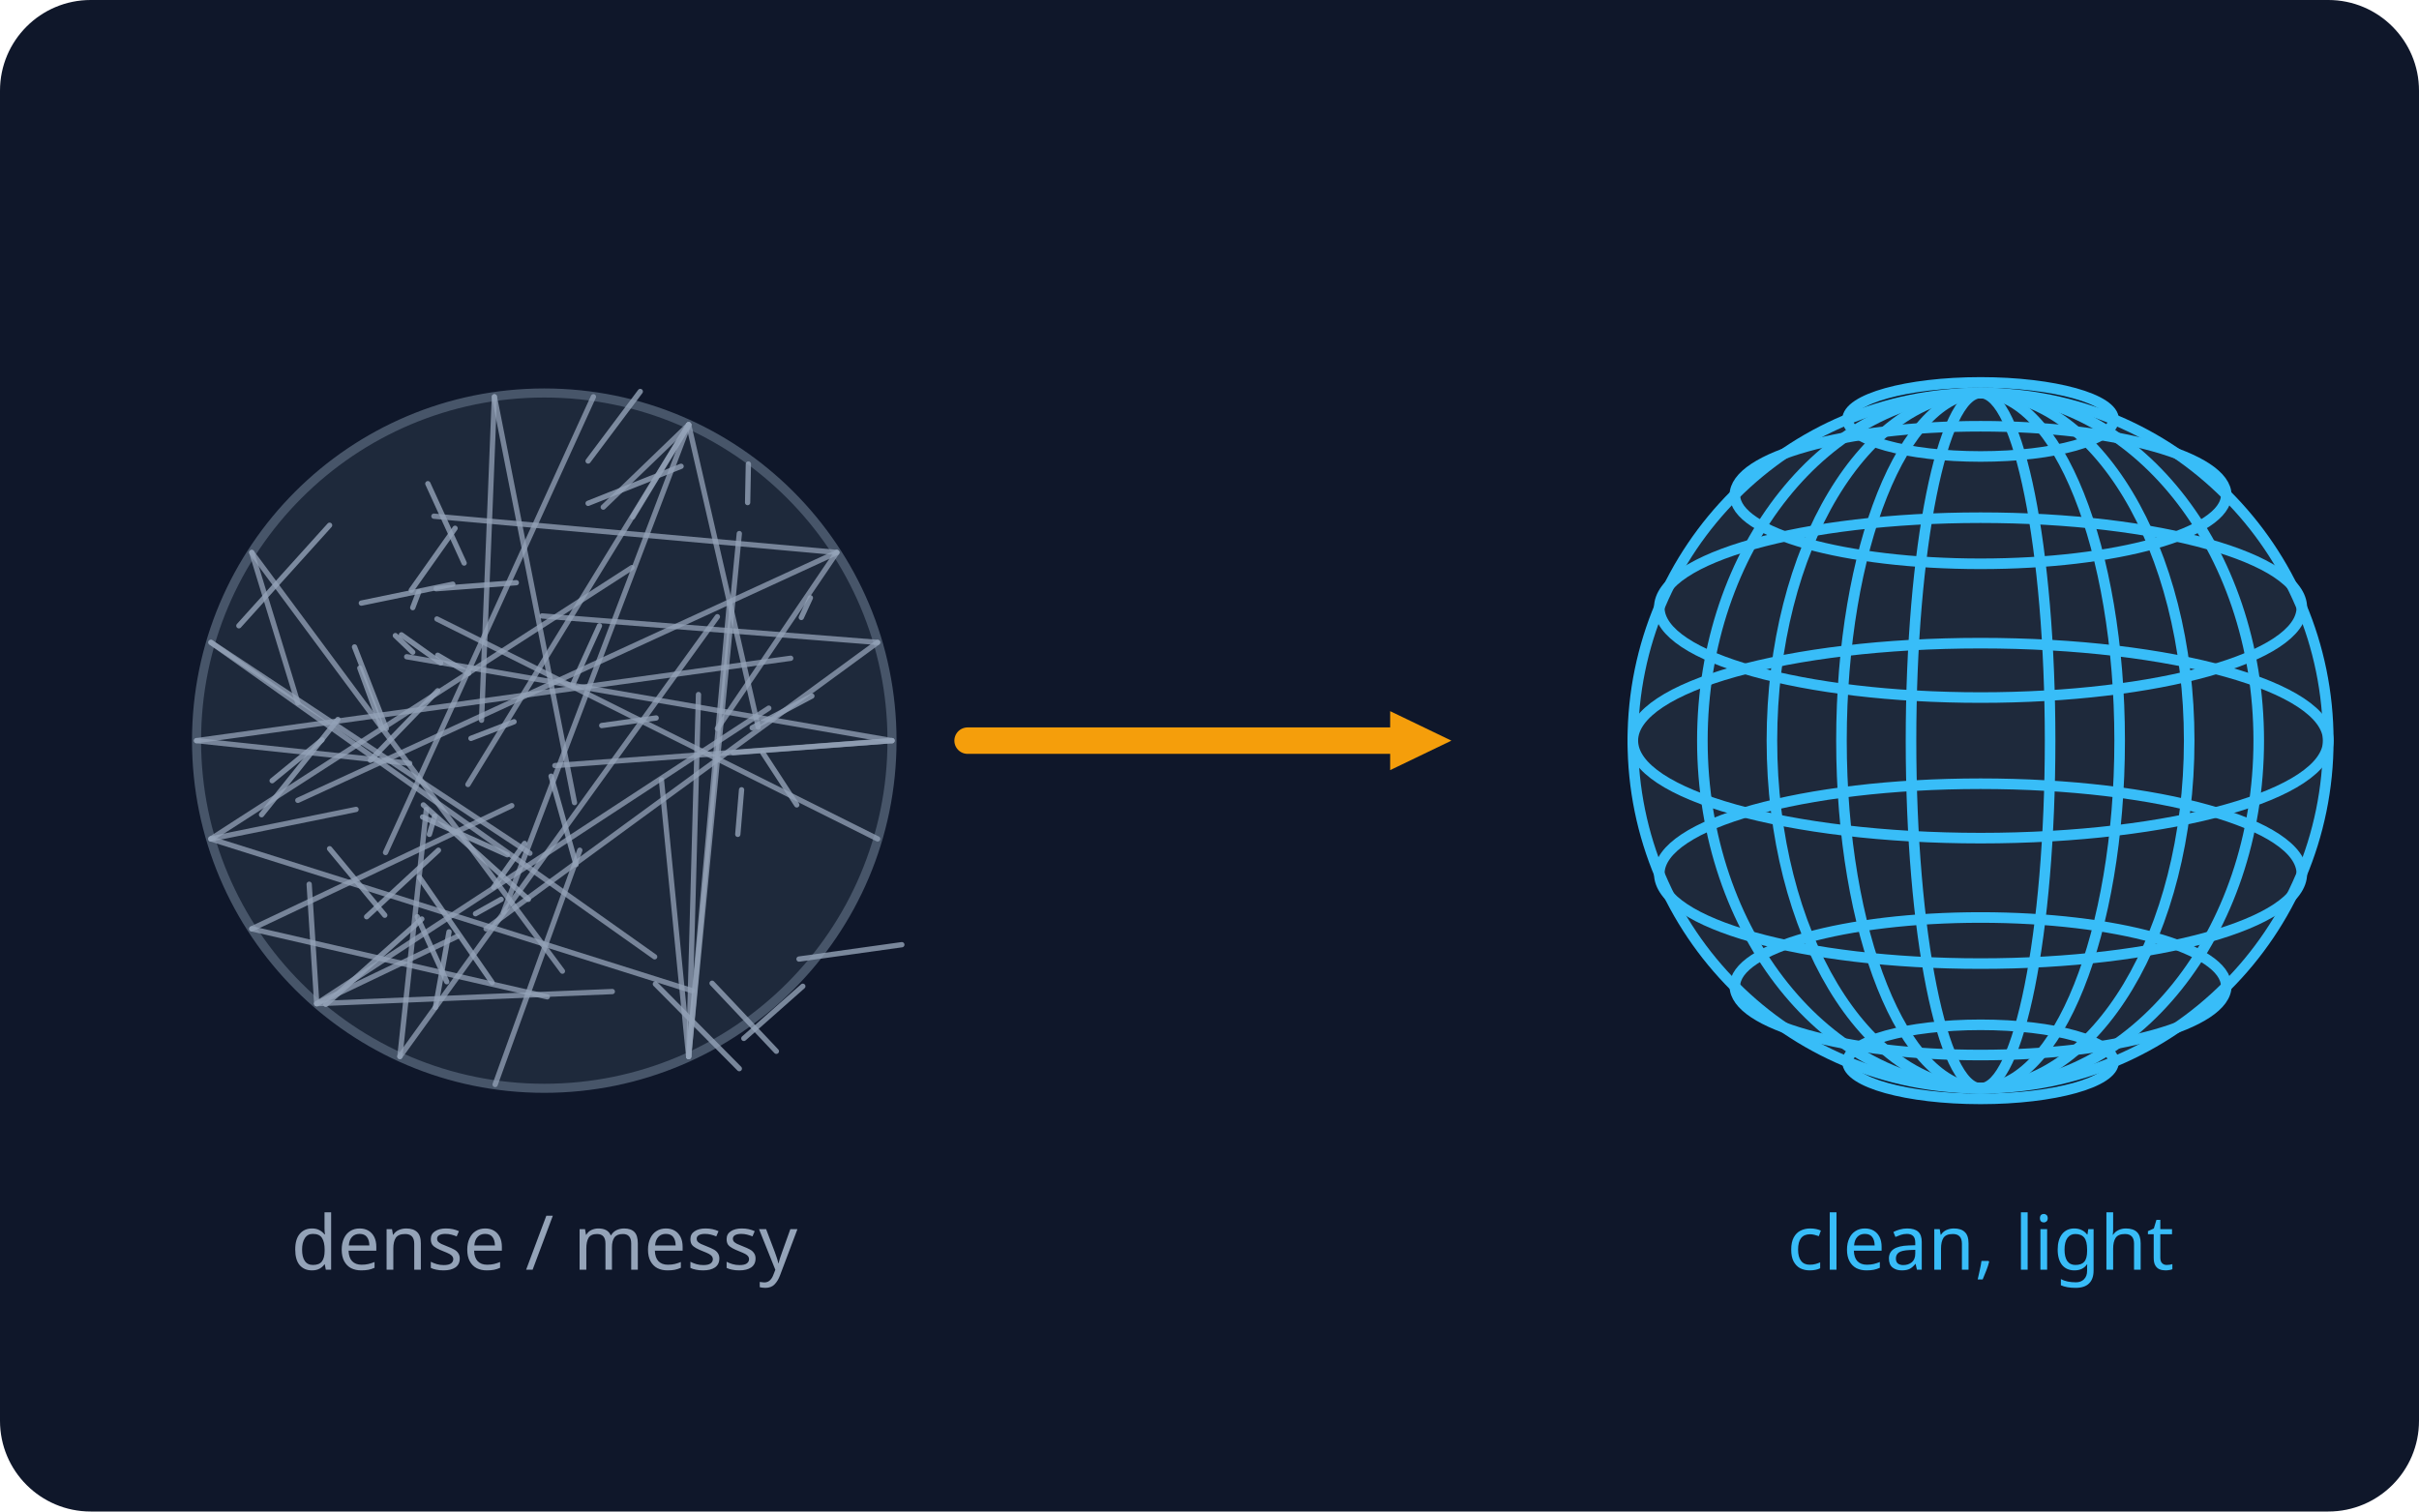
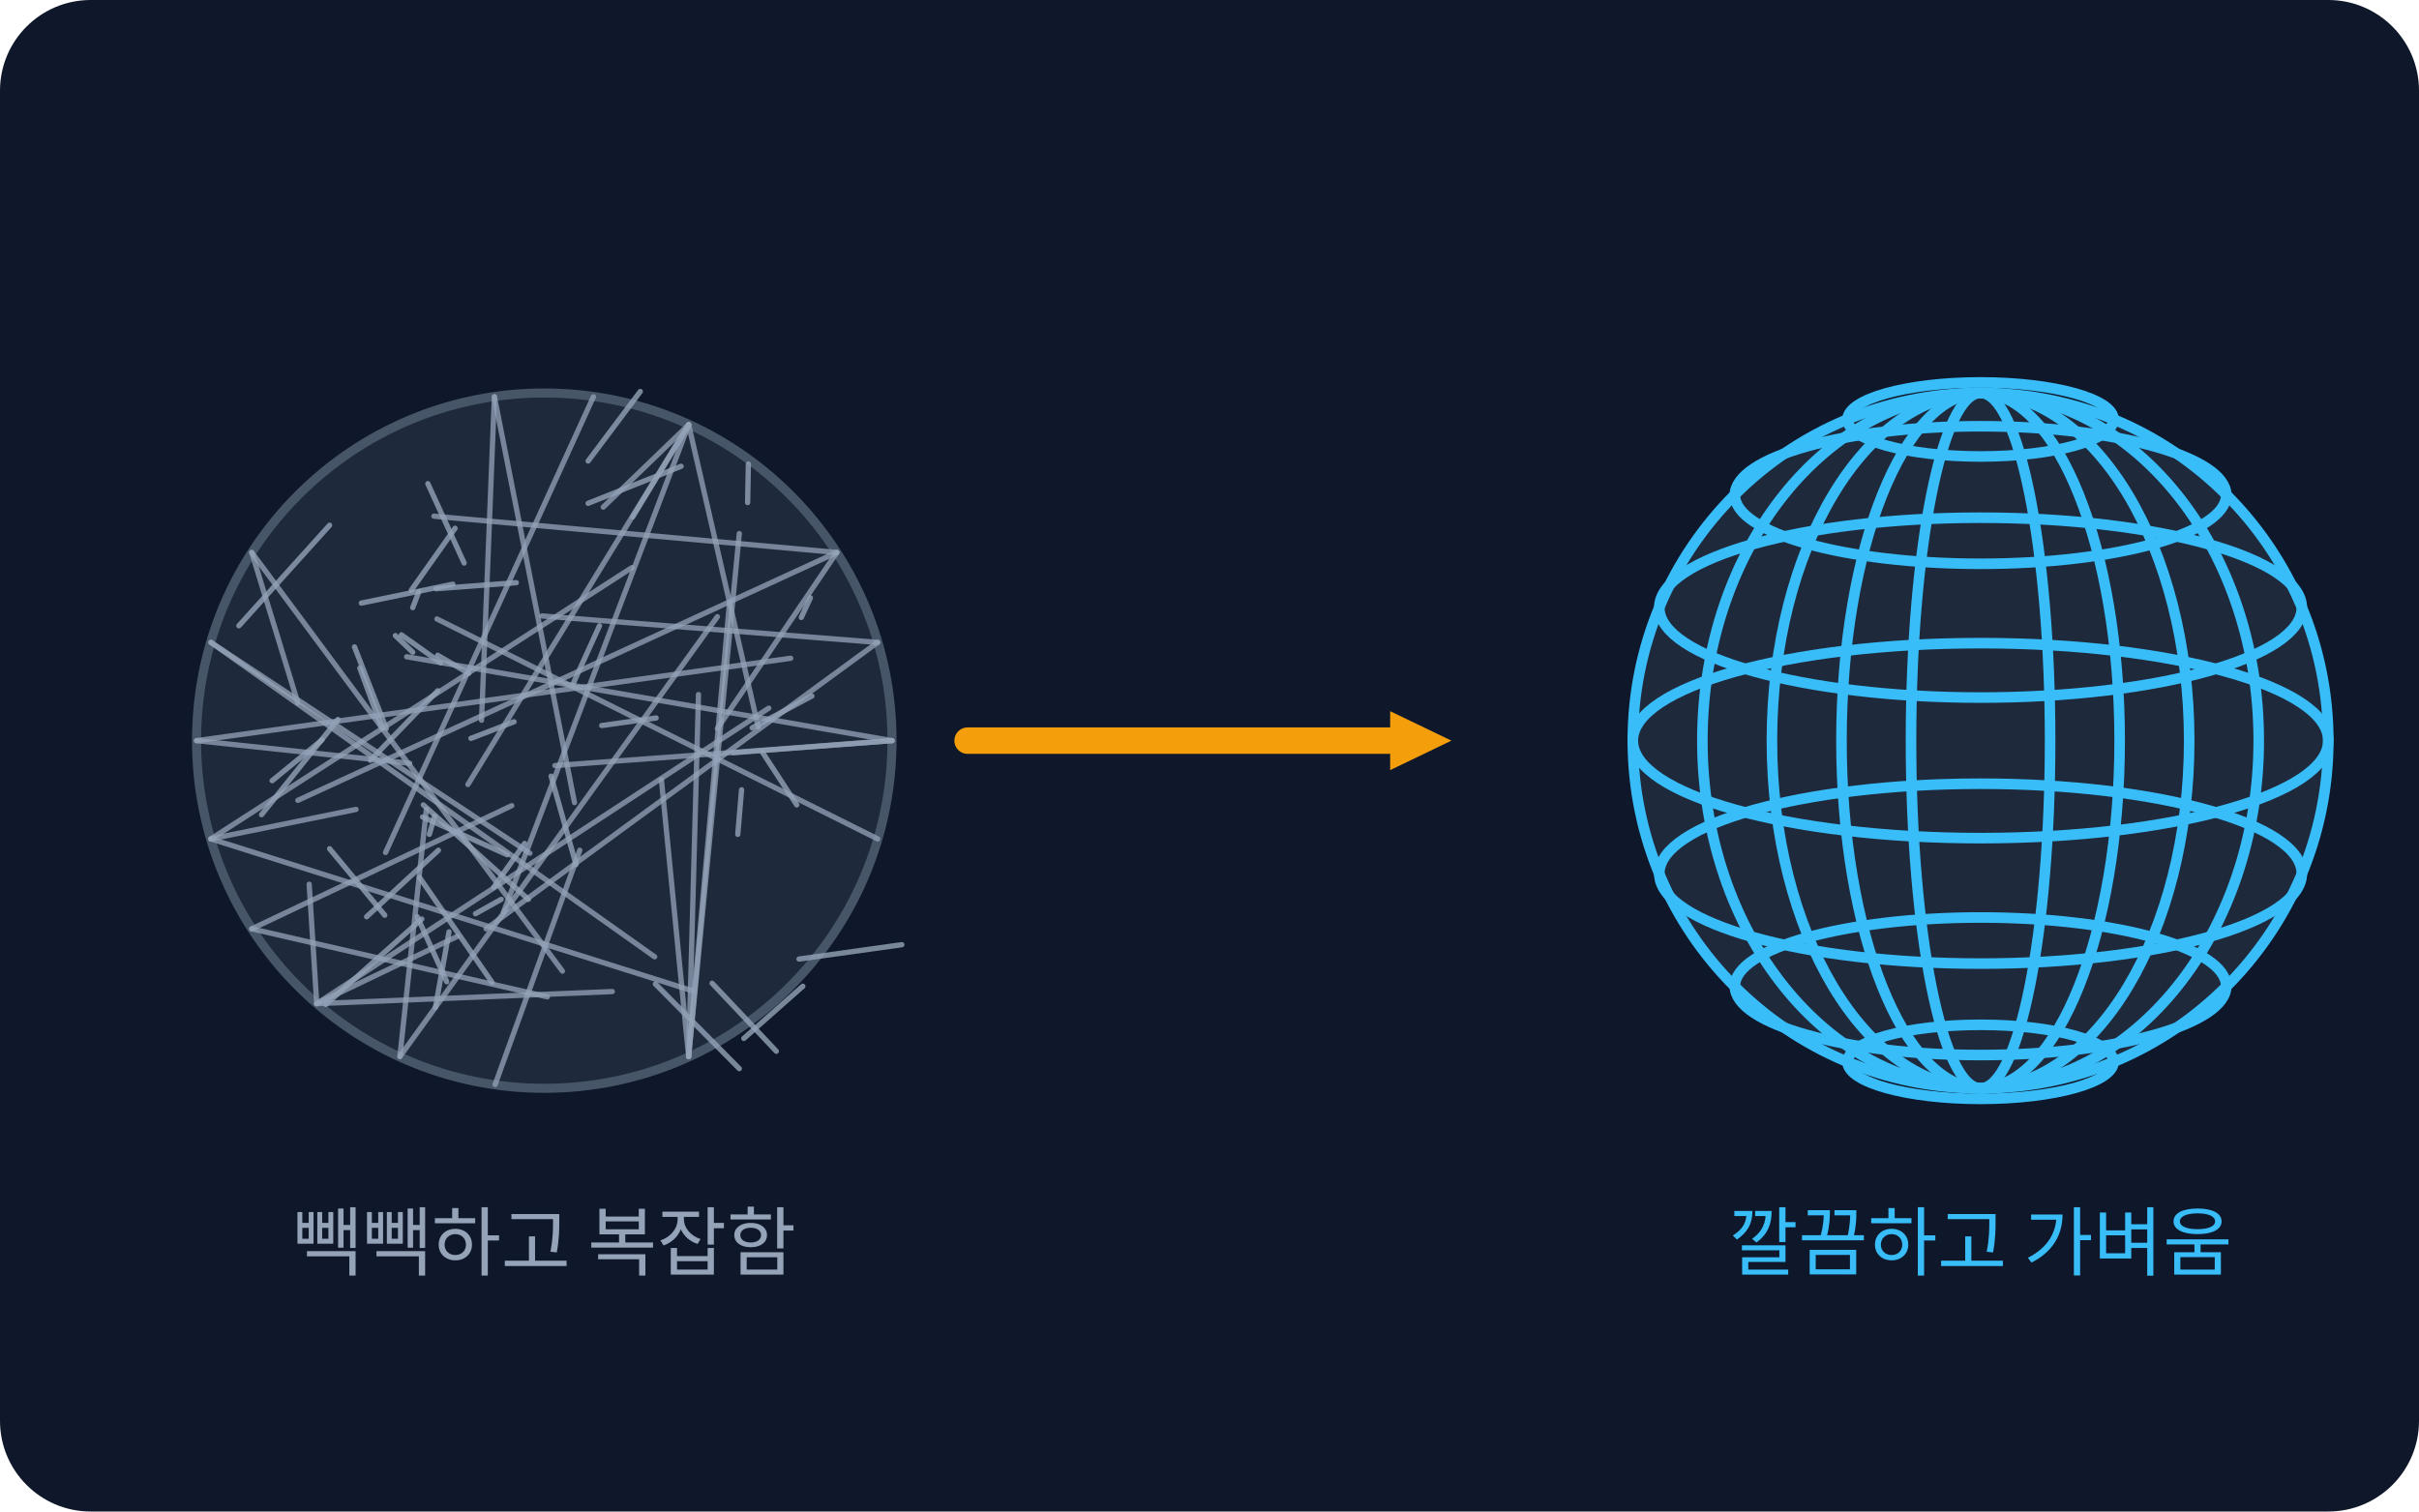
<svg xmlns="http://www.w3.org/2000/svg" viewBox="0 0 320 200" role="img">
  <defs>
    <style>.ar{animation:s 1.4s ease-in-out infinite}@keyframes s{0%,100%{opacity:1}50%{opacity:.35}}@media (prefers-reduced-motion: reduce){*{animation:none!important;transition:none!important}}</style>
  </defs>
  <rect width="320" height="200" rx="12" fill="#0f172a" />
  <circle cx="72.0" cy="98.0" r="46" fill="#1e293b" stroke="#475569" stroke-width="1.2" />
  <line x1="54.2" y1="101.0" x2="26.0" y2="98.0" stroke="#94a3b8" stroke-width="0.7" stroke-linecap="round" opacity=".75" />
  <line x1="100.3" y1="96.2" x2="91.1" y2="56.2" stroke="#94a3b8" stroke-width="0.7" stroke-linecap="round" opacity=".75" />
  <line x1="94.9" y1="81.6" x2="52.9" y2="139.8" stroke="#94a3b8" stroke-width="0.7" stroke-linecap="round" opacity=".75" />
  <line x1="51.0" y1="112.8" x2="78.5" y2="52.5" stroke="#94a3b8" stroke-width="0.7" stroke-linecap="round" opacity=".75" />
  <line x1="94.9" y1="96.4" x2="110.7" y2="73.1" stroke="#94a3b8" stroke-width="0.7" stroke-linecap="round" opacity=".75" />
  <line x1="96.5" y1="79.8" x2="91.1" y2="139.8" stroke="#94a3b8" stroke-width="0.7" stroke-linecap="round" opacity=".75" />
  <line x1="97.0" y1="99.6" x2="118.0" y2="98.0" stroke="#94a3b8" stroke-width="0.7" stroke-linecap="round" opacity=".75" />
  <line x1="83.7" y1="68.4" x2="91.1" y2="56.2" stroke="#94a3b8" stroke-width="0.7" stroke-linecap="round" opacity=".75" />
  <line x1="40.9" y1="117.0" x2="41.9" y2="132.8" stroke="#94a3b8" stroke-width="0.7" stroke-linecap="round" opacity=".75" />
  <line x1="70.1" y1="112.9" x2="27.9" y2="85.0" stroke="#94a3b8" stroke-width="0.7" stroke-linecap="round" opacity=".75" />
  <line x1="86.6" y1="126.6" x2="27.9" y2="85.0" stroke="#94a3b8" stroke-width="0.7" stroke-linecap="round" opacity=".75" />
  <line x1="87.5" y1="103.2" x2="91.1" y2="139.8" stroke="#94a3b8" stroke-width="0.7" stroke-linecap="round" opacity=".75" />
  <line x1="97.8" y1="70.6" x2="91.1" y2="139.8" stroke="#94a3b8" stroke-width="0.7" stroke-linecap="round" opacity=".75" />
  <line x1="71.7" y1="81.5" x2="116.1" y2="85.0" stroke="#94a3b8" stroke-width="0.7" stroke-linecap="round" opacity=".75" />
  <line x1="67.7" y1="106.6" x2="33.3" y2="122.9" stroke="#94a3b8" stroke-width="0.7" stroke-linecap="round" opacity=".75" />
  <line x1="66.6" y1="120.7" x2="91.1" y2="56.2" stroke="#94a3b8" stroke-width="0.7" stroke-linecap="round" opacity=".75" />
  <line x1="61.9" y1="103.8" x2="91.1" y2="56.2" stroke="#94a3b8" stroke-width="0.7" stroke-linecap="round" opacity=".75" />
  <line x1="53.8" y1="86.9" x2="118.0" y2="98.0" stroke="#94a3b8" stroke-width="0.7" stroke-linecap="round" opacity=".75" />
  <line x1="83.6" y1="75.1" x2="27.9" y2="111.0" stroke="#94a3b8" stroke-width="0.7" stroke-linecap="round" opacity=".75" />
  <line x1="76.7" y1="112.5" x2="65.5" y2="143.5" stroke="#94a3b8" stroke-width="0.7" stroke-linecap="round" opacity=".75" />
  <line x1="81.0" y1="131.2" x2="41.9" y2="132.8" stroke="#94a3b8" stroke-width="0.7" stroke-linecap="round" opacity=".75" />
  <line x1="57.4" y1="68.3" x2="110.7" y2="73.1" stroke="#94a3b8" stroke-width="0.7" stroke-linecap="round" opacity=".75" />
  <line x1="92.4" y1="91.9" x2="91.1" y2="139.8" stroke="#94a3b8" stroke-width="0.7" stroke-linecap="round" opacity=".75" />
  <line x1="39.4" y1="93.0" x2="33.3" y2="73.1" stroke="#94a3b8" stroke-width="0.7" stroke-linecap="round" opacity=".75" />
  <line x1="79.8" y1="67.1" x2="91.1" y2="56.2" stroke="#94a3b8" stroke-width="0.7" stroke-linecap="round" opacity=".75" />
  <line x1="60.5" y1="123.9" x2="41.9" y2="132.8" stroke="#94a3b8" stroke-width="0.7" stroke-linecap="round" opacity=".75" />
  <line x1="72.4" y1="131.9" x2="33.3" y2="122.9" stroke="#94a3b8" stroke-width="0.7" stroke-linecap="round" opacity=".75" />
  <line x1="74.4" y1="128.5" x2="33.3" y2="73.1" stroke="#94a3b8" stroke-width="0.7" stroke-linecap="round" opacity=".75" />
  <line x1="57.8" y1="81.9" x2="116.1" y2="111.0" stroke="#94a3b8" stroke-width="0.7" stroke-linecap="round" opacity=".75" />
  <line x1="104.6" y1="87.1" x2="26.0" y2="98.0" stroke="#94a3b8" stroke-width="0.7" stroke-linecap="round" opacity=".75" />
  <line x1="63.7" y1="95.3" x2="65.4" y2="52.5" stroke="#94a3b8" stroke-width="0.7" stroke-linecap="round" opacity=".75" />
  <line x1="64.3" y1="122.9" x2="116.1" y2="85.0" stroke="#94a3b8" stroke-width="0.7" stroke-linecap="round" opacity=".75" />
  <line x1="76.0" y1="106.2" x2="65.4" y2="52.5" stroke="#94a3b8" stroke-width="0.7" stroke-linecap="round" opacity=".75" />
  <line x1="56.4" y1="107.1" x2="52.9" y2="139.8" stroke="#94a3b8" stroke-width="0.7" stroke-linecap="round" opacity=".75" />
  <line x1="101.7" y1="93.7" x2="41.9" y2="132.8" stroke="#94a3b8" stroke-width="0.7" stroke-linecap="round" opacity=".75" />
  <line x1="73.4" y1="101.3" x2="118.0" y2="98.0" stroke="#94a3b8" stroke-width="0.7" stroke-linecap="round" opacity=".75" />
  <line x1="91.6" y1="131.1" x2="27.9" y2="111.0" stroke="#94a3b8" stroke-width="0.7" stroke-linecap="round" opacity=".75" />
  <line x1="39.4" y1="105.9" x2="110.7" y2="73.1" stroke="#94a3b8" stroke-width="0.7" stroke-linecap="round" opacity=".75" />
  <line x1="47.1" y1="107.1" x2="27.9" y2="111.0" stroke="#94a3b8" stroke-width="0.7" stroke-linecap="round" opacity=".75" />
  <line x1="69.4" y1="111.6" x2="65.3" y2="117.4" stroke="#94a3b8" stroke-width="0.7" stroke-linecap="round" opacity=".8" />
  <line x1="90.1" y1="61.7" x2="77.8" y2="66.6" stroke="#94a3b8" stroke-width="0.7" stroke-linecap="round" opacity=".8" />
  <line x1="107.2" y1="79.1" x2="106.0" y2="81.7" stroke="#94a3b8" stroke-width="0.7" stroke-linecap="round" opacity=".8" />
  <line x1="58.3" y1="87.7" x2="53.1" y2="84.0" stroke="#94a3b8" stroke-width="0.7" stroke-linecap="round" opacity=".8" />
  <line x1="79.3" y1="82.8" x2="75.8" y2="90.5" stroke="#94a3b8" stroke-width="0.7" stroke-linecap="round" opacity=".8" />
  <line x1="36.0" y1="103.3" x2="42.6" y2="97.9" stroke="#94a3b8" stroke-width="0.7" stroke-linecap="round" opacity=".8" />
  <line x1="50.9" y1="121.1" x2="43.6" y2="112.3" stroke="#94a3b8" stroke-width="0.7" stroke-linecap="round" opacity=".8" />
  <line x1="67.1" y1="113.1" x2="55.9" y2="108.1" stroke="#94a3b8" stroke-width="0.7" stroke-linecap="round" opacity=".8" />
  <line x1="59.4" y1="123.3" x2="57.6" y2="133.3" stroke="#94a3b8" stroke-width="0.7" stroke-linecap="round" opacity=".8" />
  <line x1="46.9" y1="85.6" x2="51.1" y2="96.4" stroke="#94a3b8" stroke-width="0.7" stroke-linecap="round" opacity=".8" />
  <line x1="68.3" y1="77.1" x2="57.7" y2="77.9" stroke="#94a3b8" stroke-width="0.7" stroke-linecap="round" opacity=".8" />
  <line x1="48.5" y1="121.3" x2="58.0" y2="112.5" stroke="#94a3b8" stroke-width="0.7" stroke-linecap="round" opacity=".8" />
  <line x1="55.2" y1="121.3" x2="59.1" y2="129.9" stroke="#94a3b8" stroke-width="0.7" stroke-linecap="round" opacity=".8" />
  <line x1="60.2" y1="69.9" x2="54.4" y2="78.1" stroke="#94a3b8" stroke-width="0.7" stroke-linecap="round" opacity=".8" />
  <line x1="54.6" y1="86.3" x2="52.3" y2="84.1" stroke="#94a3b8" stroke-width="0.7" stroke-linecap="round" opacity=".8" />
  <line x1="65.1" y1="130.0" x2="55.5" y2="116.1" stroke="#94a3b8" stroke-width="0.7" stroke-linecap="round" opacity=".8" />
  <line x1="105.7" y1="126.9" x2="119.3" y2="125.0" stroke="#94a3b8" stroke-width="0.7" stroke-linecap="round" opacity=".8" />
  <line x1="106.2" y1="130.5" x2="98.4" y2="137.4" stroke="#94a3b8" stroke-width="0.7" stroke-linecap="round" opacity=".8" />
  <line x1="97.6" y1="110.4" x2="98.1" y2="104.5" stroke="#94a3b8" stroke-width="0.7" stroke-linecap="round" opacity=".8" />
  <line x1="59.9" y1="77.3" x2="47.8" y2="79.8" stroke="#94a3b8" stroke-width="0.7" stroke-linecap="round" opacity=".8" />
  <line x1="55.8" y1="121.6" x2="43.1" y2="132.9" stroke="#94a3b8" stroke-width="0.7" stroke-linecap="round" opacity=".8" />
  <line x1="86.7" y1="130.2" x2="97.8" y2="141.4" stroke="#94a3b8" stroke-width="0.7" stroke-linecap="round" opacity=".8" />
  <line x1="77.8" y1="61.0" x2="84.7" y2="51.8" stroke="#94a3b8" stroke-width="0.7" stroke-linecap="round" opacity=".8" />
  <line x1="56.8" y1="110.4" x2="57.5" y2="108.0" stroke="#94a3b8" stroke-width="0.7" stroke-linecap="round" opacity=".8" />
  <line x1="105.4" y1="106.5" x2="100.9" y2="99.6" stroke="#94a3b8" stroke-width="0.7" stroke-linecap="round" opacity=".8" />
  <line x1="99.5" y1="96.3" x2="107.4" y2="92.1" stroke="#94a3b8" stroke-width="0.7" stroke-linecap="round" opacity=".8" />
  <line x1="49.0" y1="100.6" x2="57.9" y2="91.4" stroke="#94a3b8" stroke-width="0.7" stroke-linecap="round" opacity=".8" />
  <line x1="94.2" y1="130.1" x2="102.7" y2="139.1" stroke="#94a3b8" stroke-width="0.7" stroke-linecap="round" opacity=".8" />
  <line x1="34.6" y1="107.8" x2="44.7" y2="95.2" stroke="#94a3b8" stroke-width="0.7" stroke-linecap="round" opacity=".8" />
  <line x1="54.6" y1="80.4" x2="55.4" y2="78.3" stroke="#94a3b8" stroke-width="0.7" stroke-linecap="round" opacity=".8" />
  <line x1="69.9" y1="119.0" x2="56.0" y2="106.5" stroke="#94a3b8" stroke-width="0.7" stroke-linecap="round" opacity=".8" />
  <line x1="43.6" y1="69.5" x2="31.6" y2="82.8" stroke="#94a3b8" stroke-width="0.7" stroke-linecap="round" opacity=".8" />
  <line x1="98.9" y1="66.5" x2="99.0" y2="61.4" stroke="#94a3b8" stroke-width="0.7" stroke-linecap="round" opacity=".8" />
  <line x1="57.9" y1="86.7" x2="62.0" y2="89.1" stroke="#94a3b8" stroke-width="0.7" stroke-linecap="round" opacity=".8" />
  <line x1="61.4" y1="74.5" x2="56.6" y2="64.0" stroke="#94a3b8" stroke-width="0.7" stroke-linecap="round" opacity=".8" />
  <line x1="76.2" y1="114.4" x2="72.9" y2="102.7" stroke="#94a3b8" stroke-width="0.7" stroke-linecap="round" opacity=".8" />
  <line x1="47.6" y1="88.4" x2="50.5" y2="96.3" stroke="#94a3b8" stroke-width="0.7" stroke-linecap="round" opacity=".8" />
  <line x1="62.9" y1="120.9" x2="66.3" y2="119.0" stroke="#94a3b8" stroke-width="0.7" stroke-linecap="round" opacity=".8" />
  <line x1="62.3" y1="97.7" x2="68.0" y2="95.5" stroke="#94a3b8" stroke-width="0.7" stroke-linecap="round" opacity=".8" />
  <line x1="86.8" y1="95.0" x2="79.6" y2="96.0" stroke="#94a3b8" stroke-width="0.7" stroke-linecap="round" opacity=".8" />
  <line x1="128.0" y1="98.0" x2="185.7" y2="98.0" stroke="#f59e0b" stroke-width="3.5" stroke-linecap="round" class="ar" />
  <polygon points="192.0,98.0 183.9,101.9 183.9,94.1" fill="#f59e0b" />
  <circle cx="262.0" cy="98.0" r="46" fill="#1e293b" stroke="#38bdf8" stroke-width="1.4" />
  <ellipse cx="262.0" cy="80.4" rx="42.5" ry="11.9" fill="none" stroke="#38bdf8" stroke-width="1.4" />
  <ellipse cx="262.0" cy="115.6" rx="42.5" ry="11.9" fill="none" stroke="#38bdf8" stroke-width="1.4" />
  <ellipse cx="262.0" cy="65.5" rx="32.5" ry="9.1" fill="none" stroke="#38bdf8" stroke-width="1.4" />
  <ellipse cx="262.0" cy="130.5" rx="32.5" ry="9.1" fill="none" stroke="#38bdf8" stroke-width="1.4" />
  <ellipse cx="262.0" cy="55.5" rx="17.6" ry="4.9" fill="none" stroke="#38bdf8" stroke-width="1.4" />
  <ellipse cx="262.0" cy="140.5" rx="17.6" ry="4.9" fill="none" stroke="#38bdf8" stroke-width="1.4" />
  <ellipse cx="262.0" cy="98.0" rx="46.0" ry="12.9" fill="none" stroke="#38bdf8" stroke-width="1.4" />
  <ellipse cx="262.0" cy="98.0" rx="9.2" ry="46.0" fill="none" stroke="#38bdf8" stroke-width="1.4" />
  <ellipse cx="262.0" cy="98.0" rx="18.4" ry="46.0" fill="none" stroke="#38bdf8" stroke-width="1.4" />
  <ellipse cx="262.0" cy="98.0" rx="27.6" ry="46.0" fill="none" stroke="#38bdf8" stroke-width="1.4" />
  <ellipse cx="262.0" cy="98.0" rx="36.8" ry="46.0" fill="none" stroke="#38bdf8" stroke-width="1.4" />
-   <text x="72" y="168" font-size="10" fill="#94a3b8" text-anchor="middle" font-family="system-ui, sans-serif">dense / messy</text>
-   <text x="262" y="168" font-size="10" fill="#38bdf8" text-anchor="middle" font-family="system-ui, sans-serif">clean, light</text>
+   <text x="72" y="168" font-size="10" fill="#94a3b8" text-anchor="middle" font-family="system-ui, sans-serif">빽빽하고 복잡함</text>
+   <text x="262" y="168" font-size="10" fill="#38bdf8" text-anchor="middle" font-family="system-ui, sans-serif">깔끔하고 가벼움</text>
</svg>
